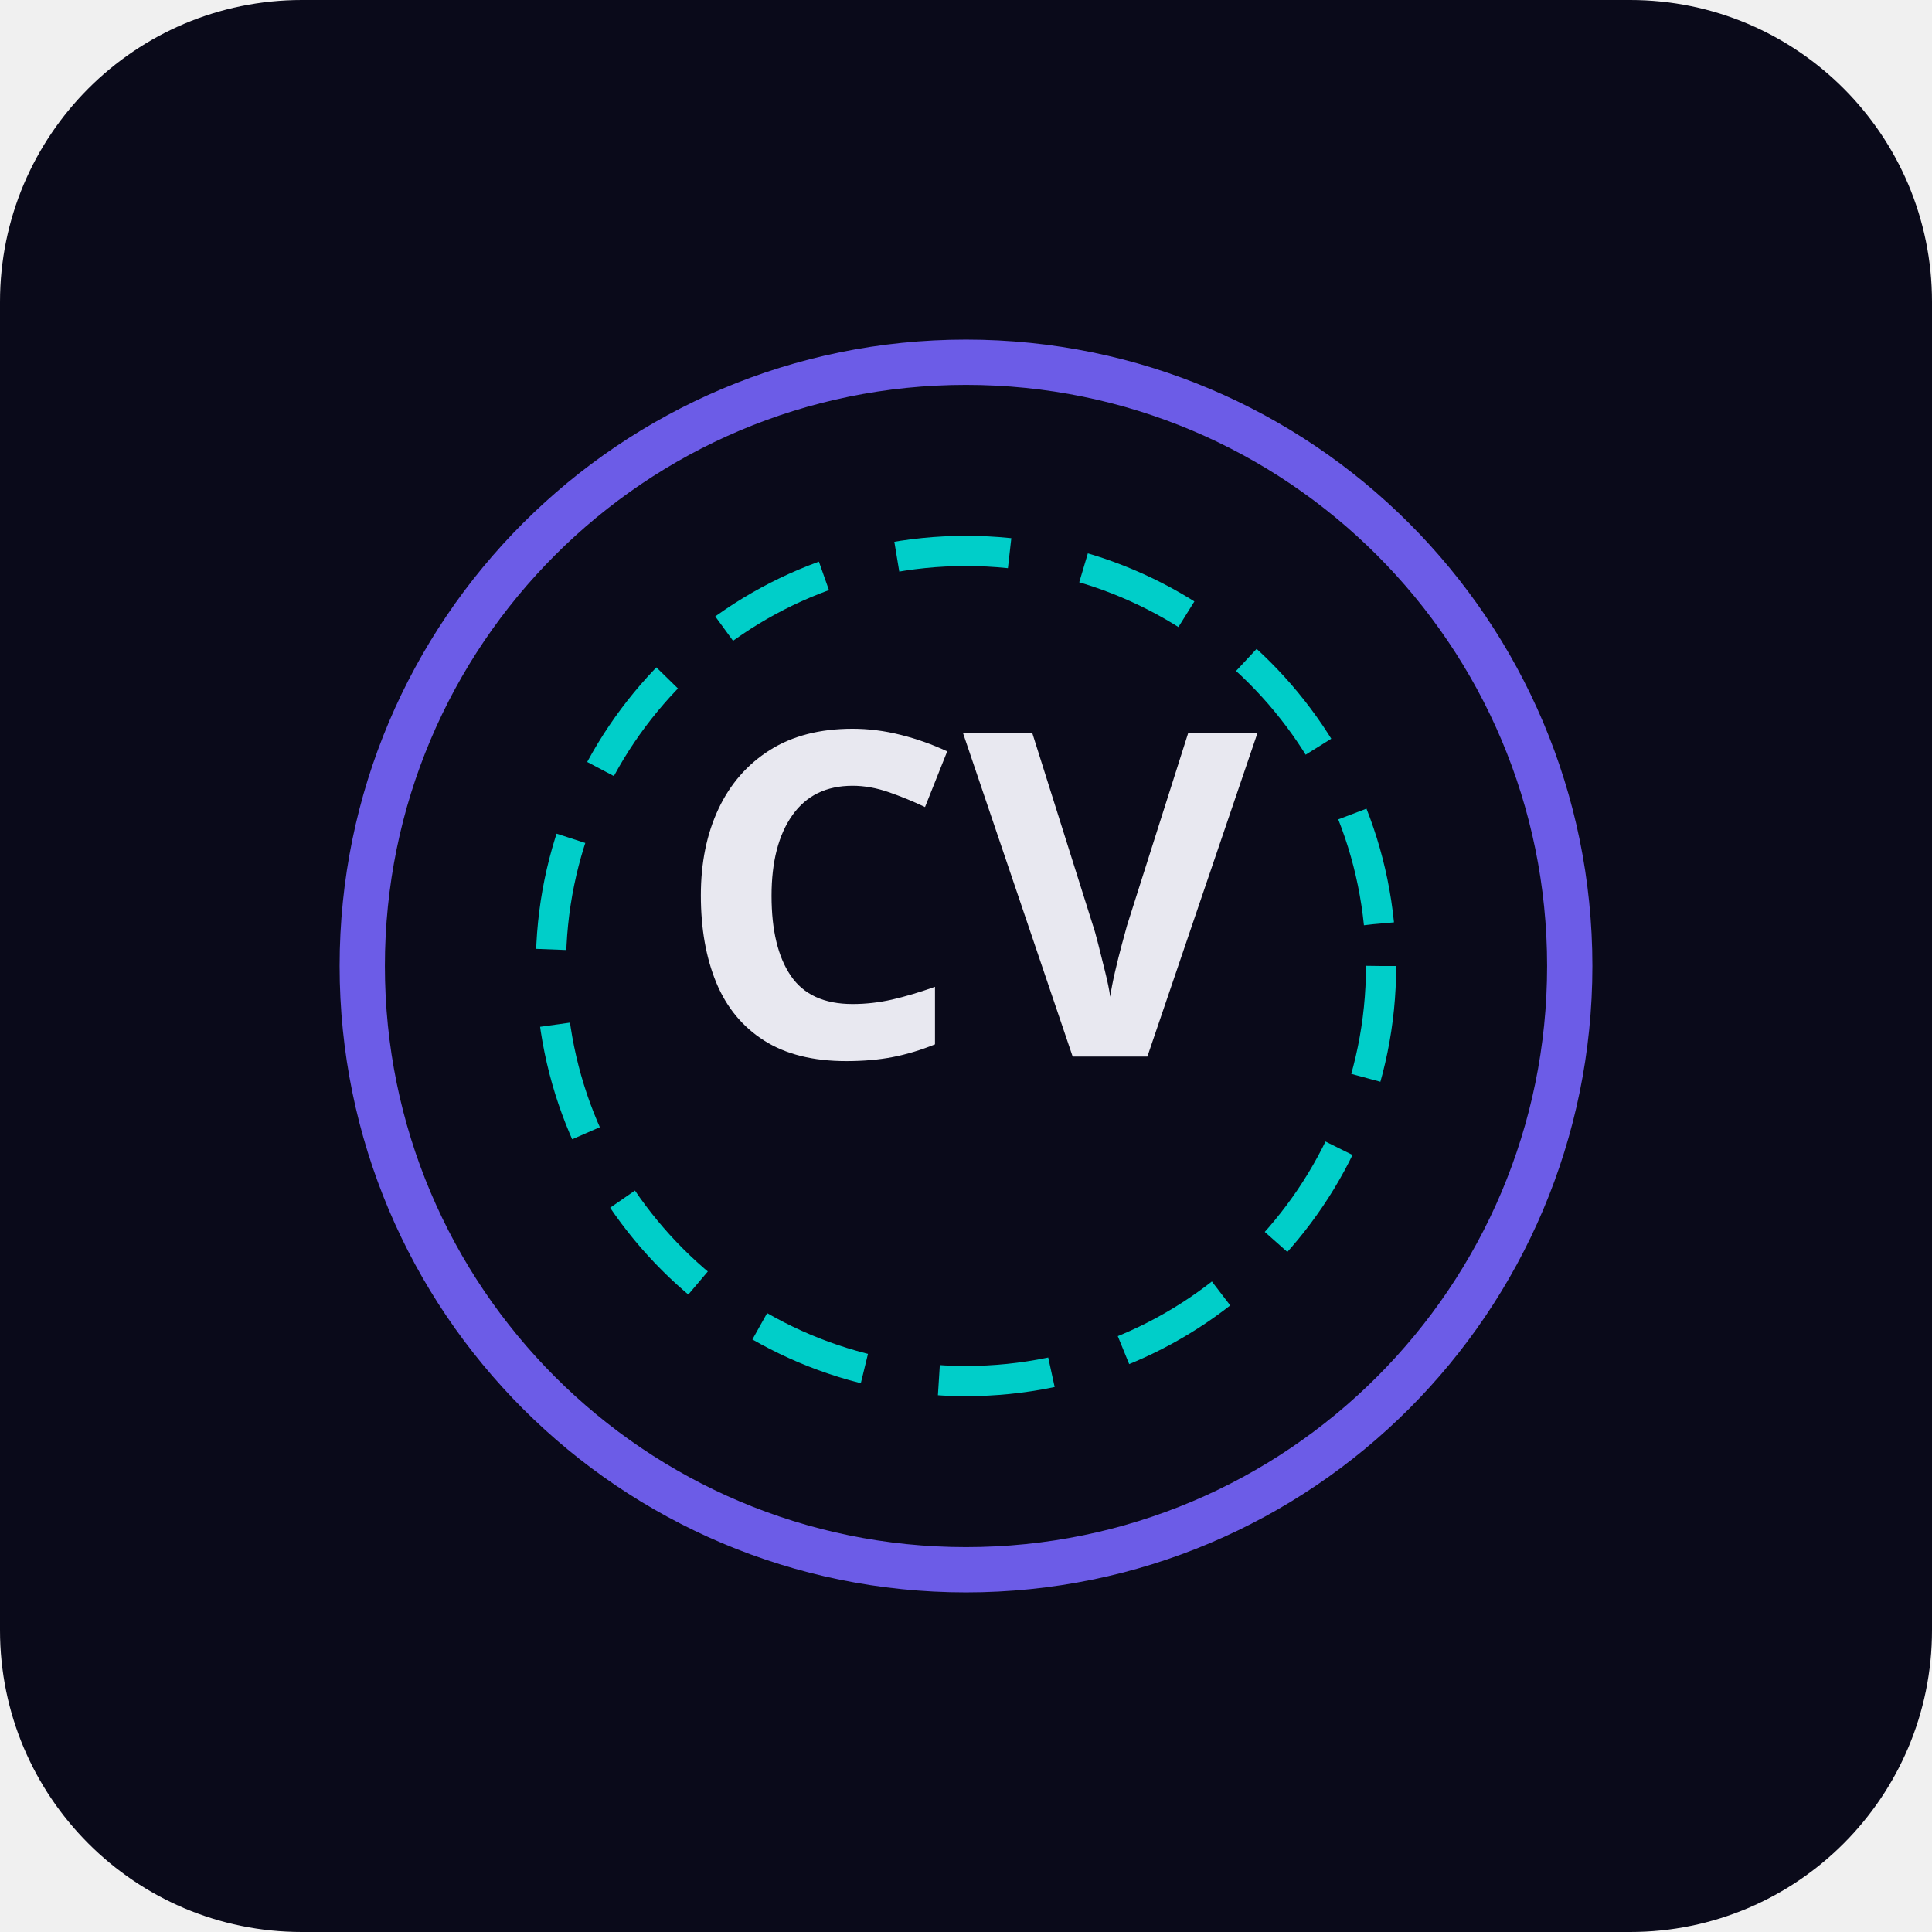
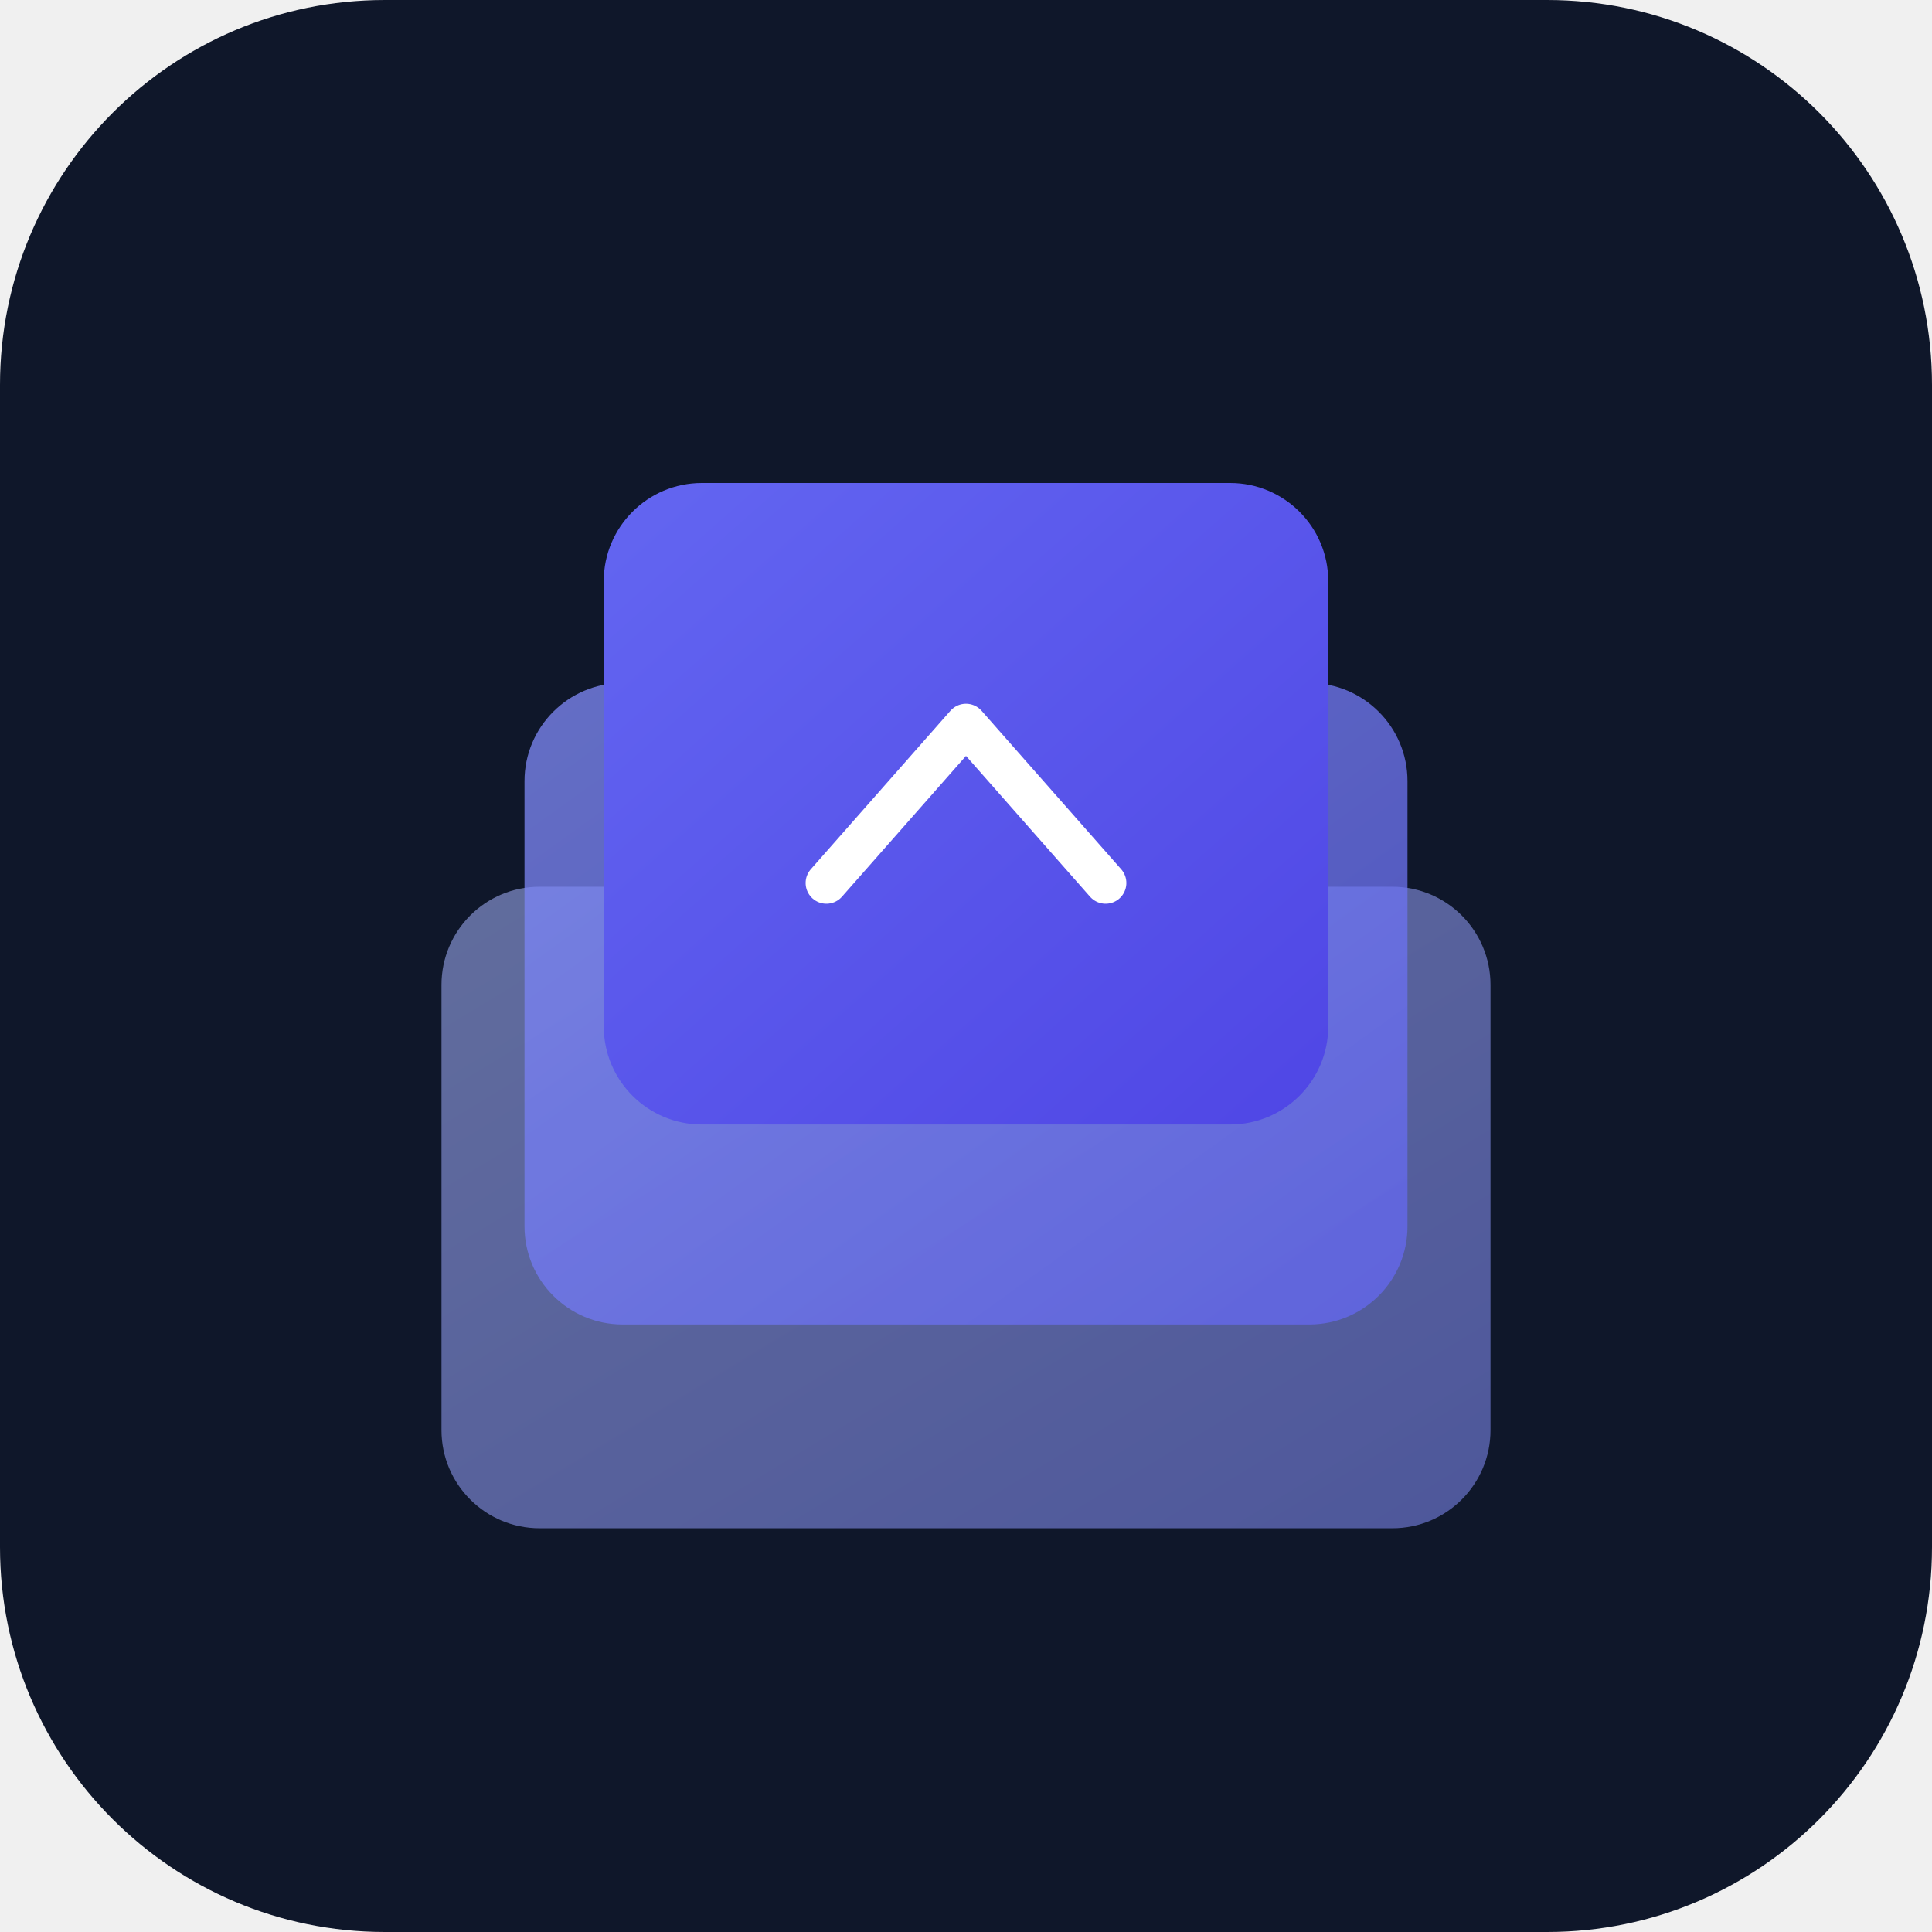
<svg xmlns="http://www.w3.org/2000/svg" width="512" height="512" viewBox="0 0 512 512">
-   <rect width="512" height="512" rx="80" fill="#0a0a1a" />
-   <circle cx="256" cy="256" r="160" fill="none" stroke="#6c5ce7" stroke-width="12" />
-   <circle cx="256" cy="256" r="110" fill="none" stroke="#00cec9" stroke-width="8" stroke-dasharray="30 20" />
-   <text x="256" y="280" text-anchor="middle" font-size="120" fill="#e8e8f0" font-family="sans-serif" font-weight="bold">CV</text>
+   <defs>
+     <linearGradient id="layerGrad1" x1="0" y1="0" x2="1" y2="1">
+       <stop offset="0%" stop-color="#6366f1" />
+       <stop offset="100%" stop-color="#4f46e5" />
+     </linearGradient>
+     <linearGradient id="layerGrad2" x1="0" y1="0" x2="1" y2="1">
+       <stop offset="0%" stop-color="#818cf8" />
+       <stop offset="100%" stop-color="#6366f1" />
+     </linearGradient>
+     <linearGradient id="layerGrad3" x1="0" y1="0" x2="1" y2="1">
+       <stop offset="0%" stop-color="#a5b4fc" />
+       <stop offset="100%" stop-color="#818cf8" />
+     </linearGradient>
+   </defs>
+   <rect width="512" height="512" rx="102" fill="#0f172a" />
+   <rect x="117" y="235" width="278" height="170" rx="26" fill="url(#layerGrad3)" opacity="0.55" />
+   <rect x="139" y="181" width="234" height="170" rx="26" fill="url(#layerGrad2)" opacity="0.75" />
+   <rect x="160" y="128" width="192" height="170" rx="26" fill="url(#layerGrad1)" />
+   <polyline points="219,234 256,192 293,234" fill="none" stroke="#ffffff" stroke-width="11" stroke-linecap="round" stroke-linejoin="round" />
</svg>
